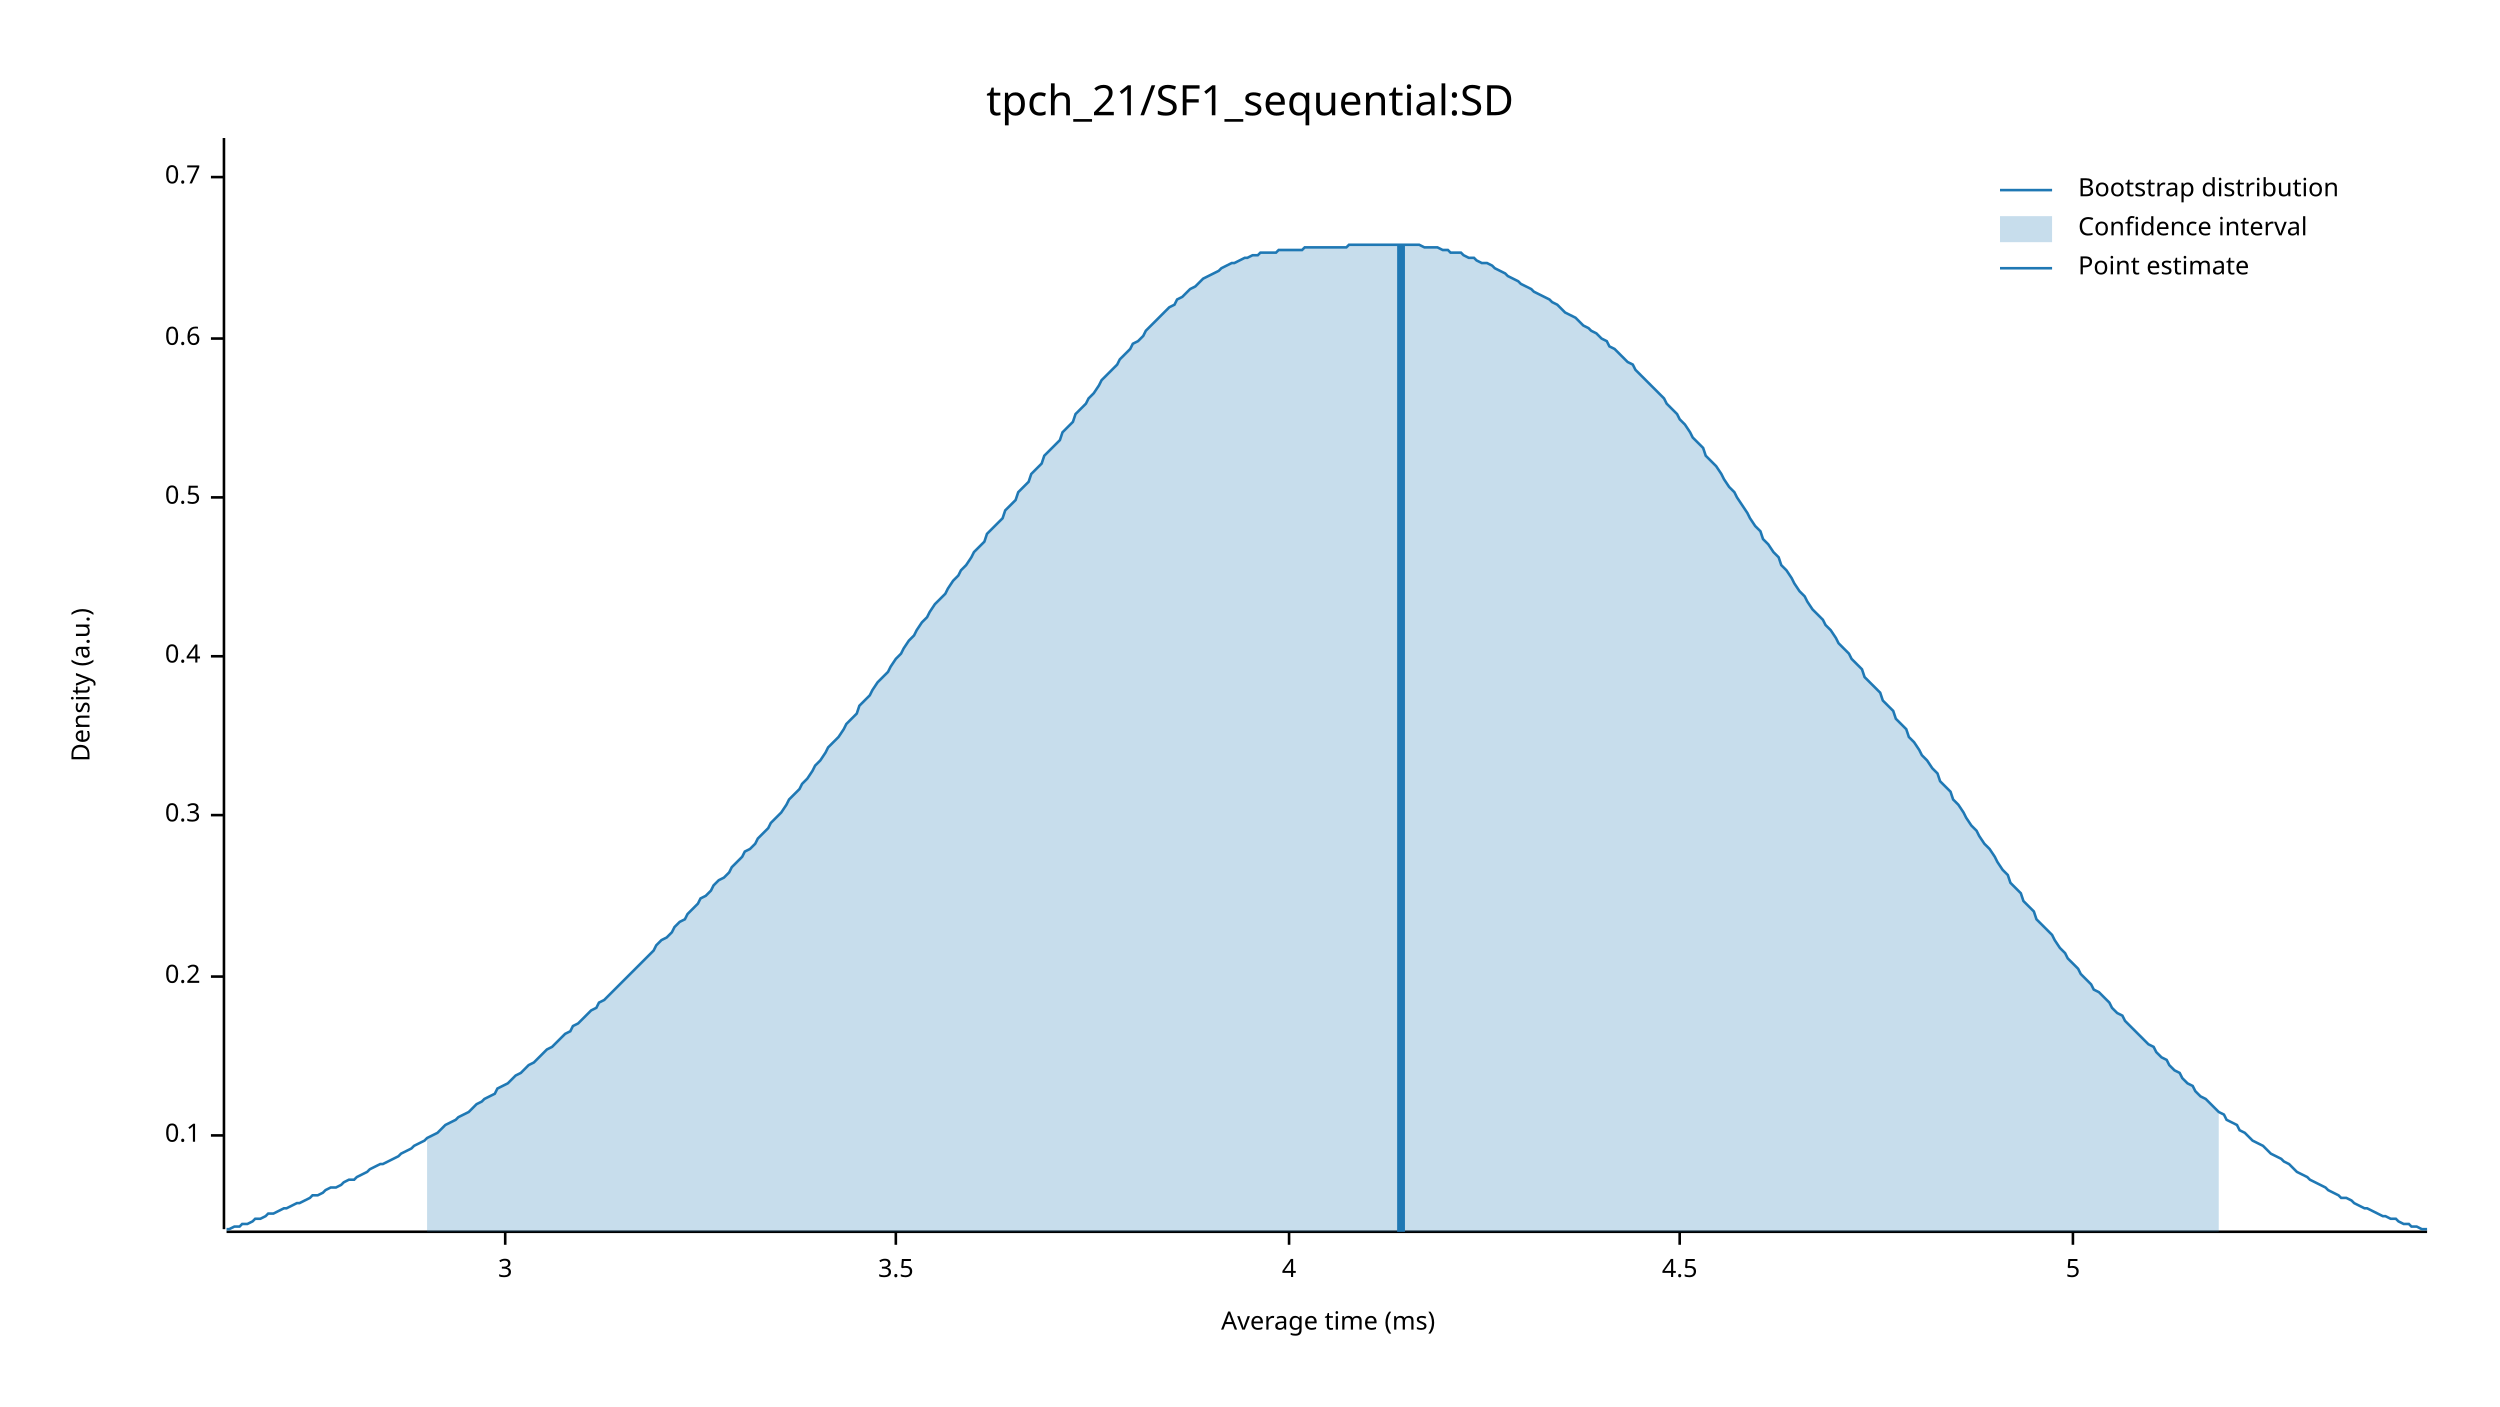
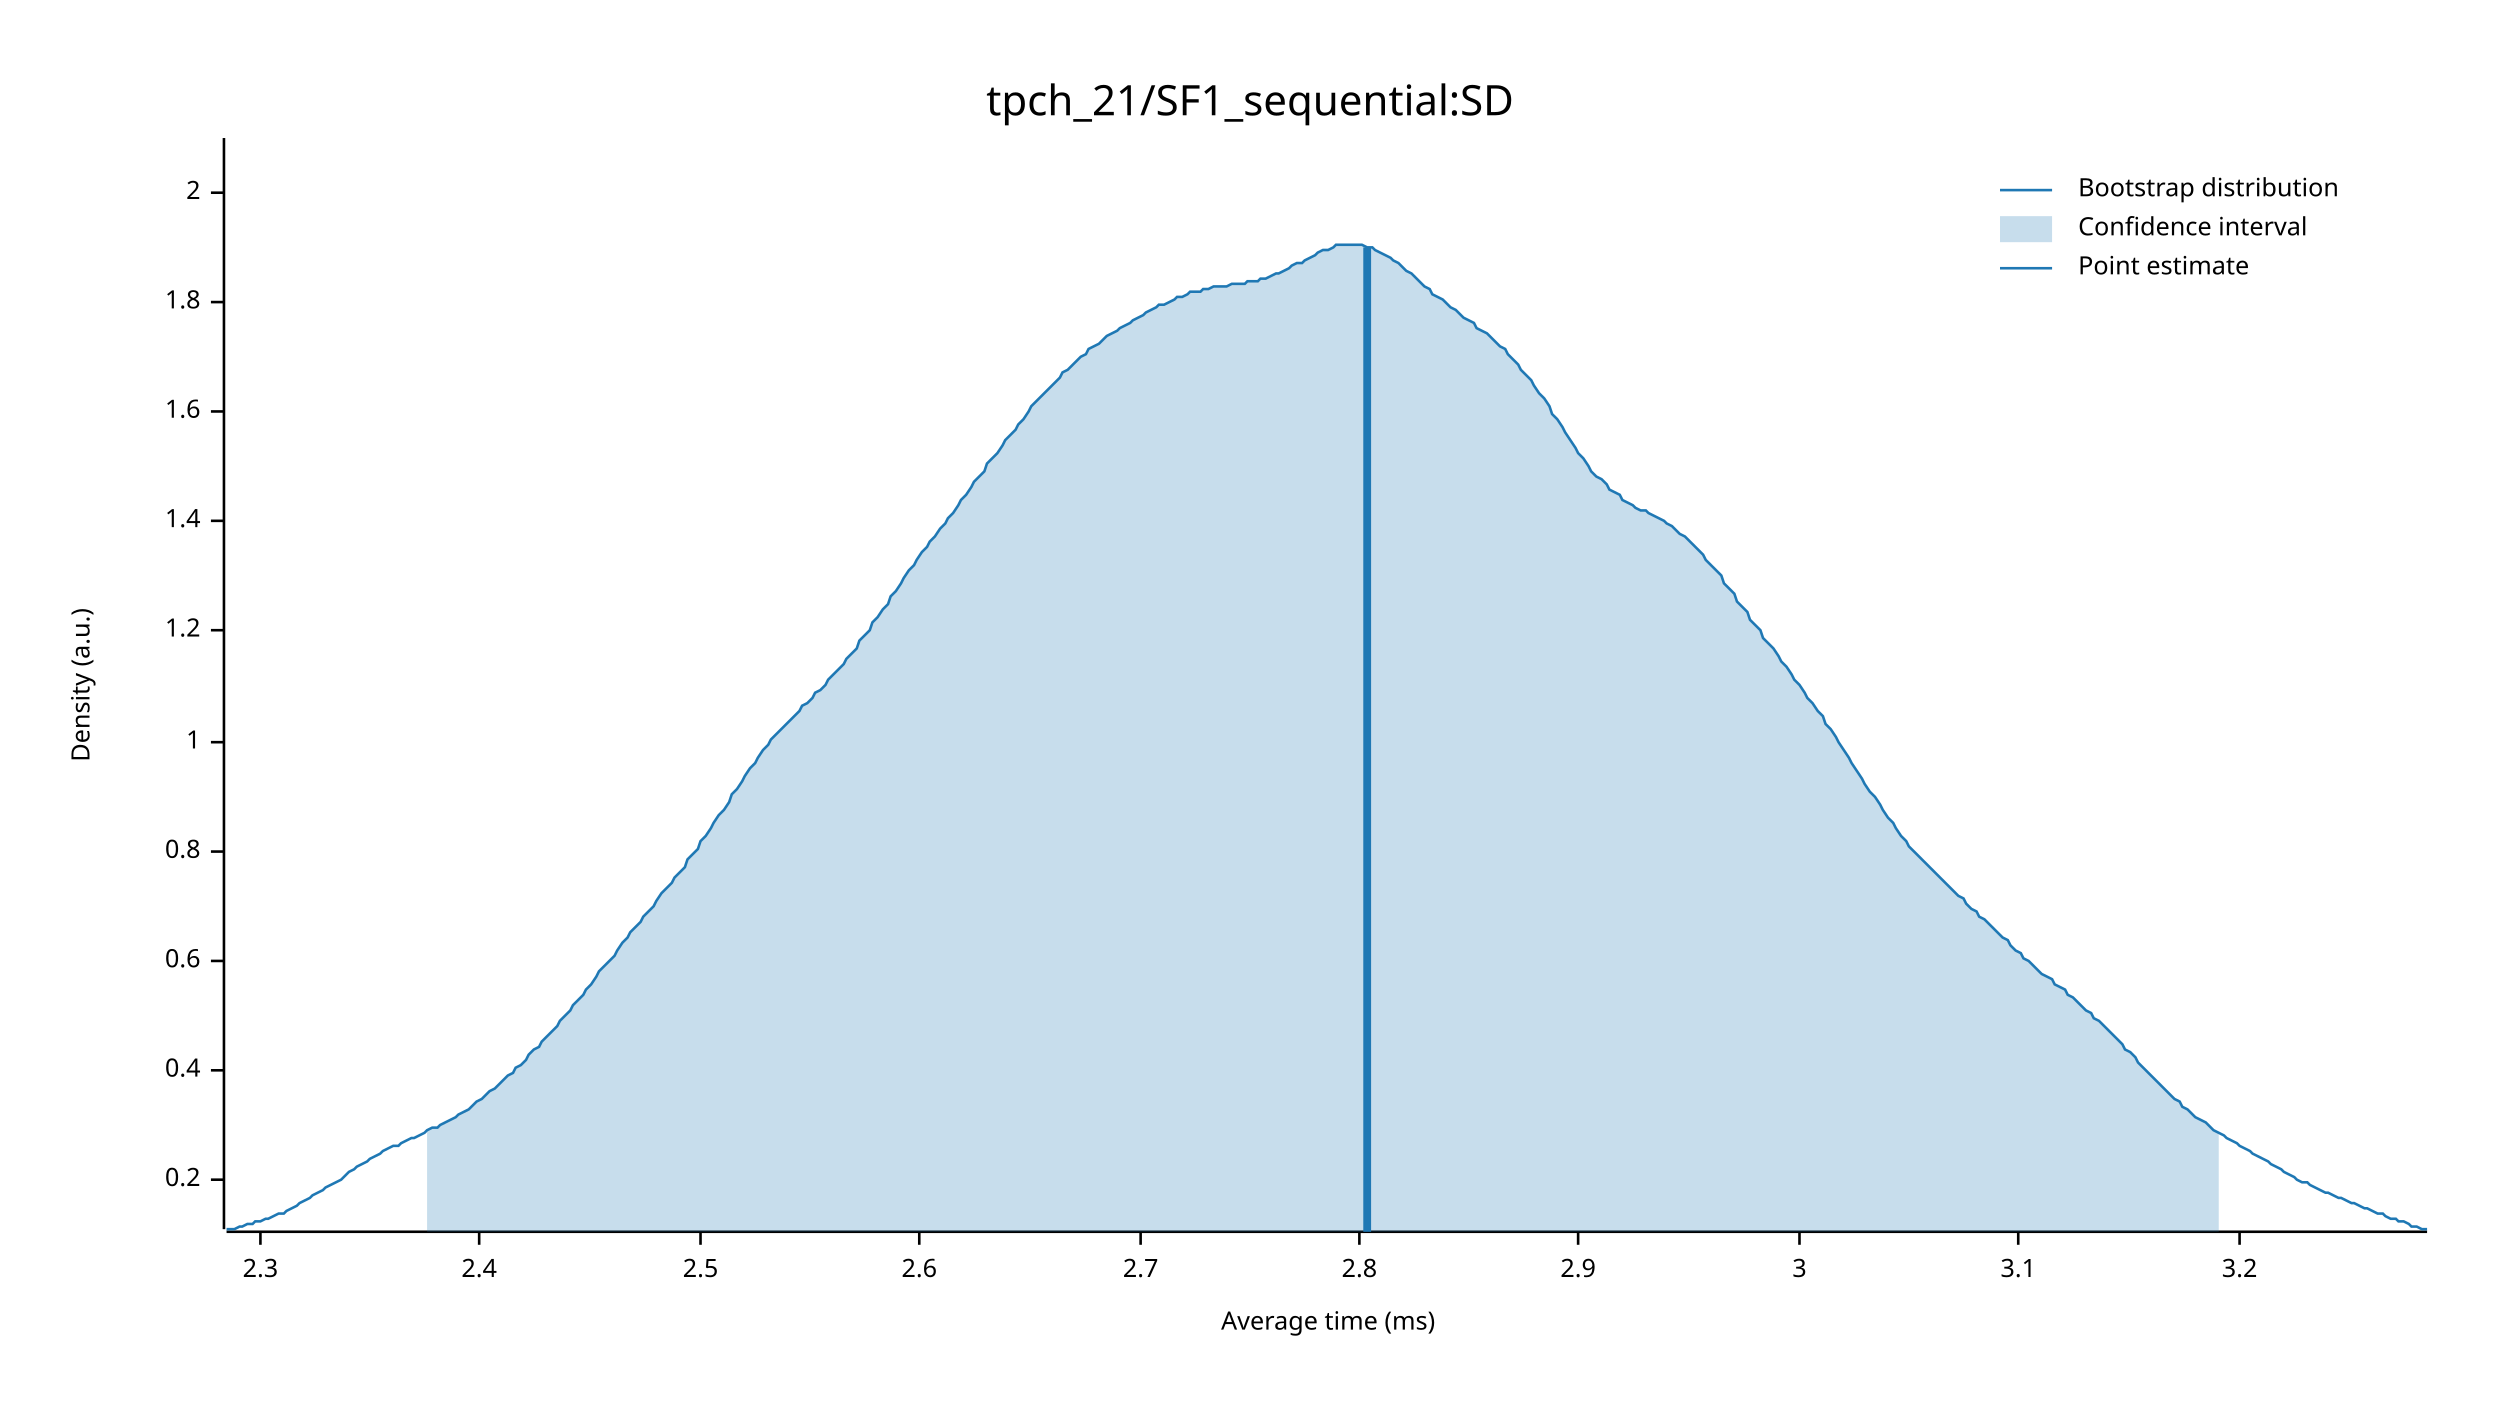
<svg xmlns="http://www.w3.org/2000/svg" width="960" height="540" viewBox="0 0 960 540">
  <text x="480" y="32" dy="0.76em" text-anchor="middle" font-family="sans-serif" font-size="16.129" opacity="1" fill="#000000">
tpch_21/SF1_sequential:SD
</text>
  <text x="27" y="263" dy="0.76em" text-anchor="middle" font-family="sans-serif" font-size="9.677" opacity="1" fill="#000000" transform="rotate(270, 27, 263)">
Density (a.u.)
</text>
  <text x="510" y="513" dy="-0.5ex" text-anchor="middle" font-family="sans-serif" font-size="9.677" opacity="1" fill="#000000">
Average time (ms)
</text>
  <polyline fill="none" opacity="1" stroke="#000000" stroke-width="1" points="86,53 86,472 " />
-   <text x="77" y="436" dy="0.5ex" text-anchor="end" font-family="sans-serif" font-size="9.677" opacity="1" fill="#000000">
- 0.1
- </text>
-   <polyline fill="none" opacity="1" stroke="#000000" stroke-width="1" points="81,436 86,436 " />
-   <text x="77" y="375" dy="0.5ex" text-anchor="end" font-family="sans-serif" font-size="9.677" opacity="1" fill="#000000">
+   <text x="77" y="453" dy="0.5ex" text-anchor="end" font-family="sans-serif" font-size="9.677" opacity="1" fill="#000000">
0.2
</text>
-   <polyline fill="none" opacity="1" stroke="#000000" stroke-width="1" points="81,375 86,375 " />
-   <text x="77" y="313" dy="0.5ex" text-anchor="end" font-family="sans-serif" font-size="9.677" opacity="1" fill="#000000">
- 0.3
- </text>
-   <polyline fill="none" opacity="1" stroke="#000000" stroke-width="1" points="81,313 86,313 " />
-   <text x="77" y="252" dy="0.5ex" text-anchor="end" font-family="sans-serif" font-size="9.677" opacity="1" fill="#000000">
+   <polyline fill="none" opacity="1" stroke="#000000" stroke-width="1" points="81,453 86,453 " />
+   <text x="77" y="411" dy="0.5ex" text-anchor="end" font-family="sans-serif" font-size="9.677" opacity="1" fill="#000000">
0.4
</text>
-   <polyline fill="none" opacity="1" stroke="#000000" stroke-width="1" points="81,252 86,252 " />
-   <text x="77" y="191" dy="0.5ex" text-anchor="end" font-family="sans-serif" font-size="9.677" opacity="1" fill="#000000">
- 0.5
- </text>
-   <polyline fill="none" opacity="1" stroke="#000000" stroke-width="1" points="81,191 86,191 " />
-   <text x="77" y="130" dy="0.5ex" text-anchor="end" font-family="sans-serif" font-size="9.677" opacity="1" fill="#000000">
+   <polyline fill="none" opacity="1" stroke="#000000" stroke-width="1" points="81,411 86,411 " />
+   <text x="77" y="369" dy="0.5ex" text-anchor="end" font-family="sans-serif" font-size="9.677" opacity="1" fill="#000000">
0.6
</text>
-   <polyline fill="none" opacity="1" stroke="#000000" stroke-width="1" points="81,130 86,130 " />
-   <text x="77" y="68" dy="0.5ex" text-anchor="end" font-family="sans-serif" font-size="9.677" opacity="1" fill="#000000">
- 0.7
+   <polyline fill="none" opacity="1" stroke="#000000" stroke-width="1" points="81,369 86,369 " />
+   <text x="77" y="327" dy="0.5ex" text-anchor="end" font-family="sans-serif" font-size="9.677" opacity="1" fill="#000000">
+ 0.8
</text>
-   <polyline fill="none" opacity="1" stroke="#000000" stroke-width="1" points="81,68 86,68 " />
+   <polyline fill="none" opacity="1" stroke="#000000" stroke-width="1" points="81,327 86,327 " />
+   <text x="77" y="285" dy="0.5ex" text-anchor="end" font-family="sans-serif" font-size="9.677" opacity="1" fill="#000000">
+ 1
+ </text>
+   <polyline fill="none" opacity="1" stroke="#000000" stroke-width="1" points="81,285 86,285 " />
+   <text x="77" y="242" dy="0.5ex" text-anchor="end" font-family="sans-serif" font-size="9.677" opacity="1" fill="#000000">
+ 1.2
+ </text>
+   <polyline fill="none" opacity="1" stroke="#000000" stroke-width="1" points="81,242 86,242 " />
+   <text x="77" y="200" dy="0.5ex" text-anchor="end" font-family="sans-serif" font-size="9.677" opacity="1" fill="#000000">
+ 1.4
+ </text>
+   <polyline fill="none" opacity="1" stroke="#000000" stroke-width="1" points="81,200 86,200 " />
+   <text x="77" y="158" dy="0.5ex" text-anchor="end" font-family="sans-serif" font-size="9.677" opacity="1" fill="#000000">
+ 1.6
+ </text>
+   <polyline fill="none" opacity="1" stroke="#000000" stroke-width="1" points="81,158 86,158 " />
+   <text x="77" y="116" dy="0.5ex" text-anchor="end" font-family="sans-serif" font-size="9.677" opacity="1" fill="#000000">
+ 1.8
+ </text>
+   <polyline fill="none" opacity="1" stroke="#000000" stroke-width="1" points="81,116 86,116 " />
+   <text x="77" y="74" dy="0.5ex" text-anchor="end" font-family="sans-serif" font-size="9.677" opacity="1" fill="#000000">
+ 2
+ </text>
+   <polyline fill="none" opacity="1" stroke="#000000" stroke-width="1" points="81,74 86,74 " />
  <polyline fill="none" opacity="1" stroke="#000000" stroke-width="1" points="87,473 932,473 " />
-   <text x="194" y="483" dy="0.76em" text-anchor="middle" font-family="sans-serif" font-size="9.677" opacity="1" fill="#000000">
+   <text x="100" y="483" dy="0.76em" text-anchor="middle" font-family="sans-serif" font-size="9.677" opacity="1" fill="#000000">
+ 2.3
+ </text>
+   <polyline fill="none" opacity="1" stroke="#000000" stroke-width="1" points="100,473 100,478 " />
+   <text x="184" y="483" dy="0.76em" text-anchor="middle" font-family="sans-serif" font-size="9.677" opacity="1" fill="#000000">
+ 2.4
+ </text>
+   <polyline fill="none" opacity="1" stroke="#000000" stroke-width="1" points="184,473 184,478 " />
+   <text x="269" y="483" dy="0.76em" text-anchor="middle" font-family="sans-serif" font-size="9.677" opacity="1" fill="#000000">
+ 2.5
+ </text>
+   <polyline fill="none" opacity="1" stroke="#000000" stroke-width="1" points="269,473 269,478 " />
+   <text x="353" y="483" dy="0.76em" text-anchor="middle" font-family="sans-serif" font-size="9.677" opacity="1" fill="#000000">
+ 2.6
+ </text>
+   <polyline fill="none" opacity="1" stroke="#000000" stroke-width="1" points="353,473 353,478 " />
+   <text x="438" y="483" dy="0.76em" text-anchor="middle" font-family="sans-serif" font-size="9.677" opacity="1" fill="#000000">
+ 2.7
+ </text>
+   <polyline fill="none" opacity="1" stroke="#000000" stroke-width="1" points="438,473 438,478 " />
+   <text x="522" y="483" dy="0.76em" text-anchor="middle" font-family="sans-serif" font-size="9.677" opacity="1" fill="#000000">
+ 2.8
+ </text>
+   <polyline fill="none" opacity="1" stroke="#000000" stroke-width="1" points="522,473 522,478 " />
+   <text x="606" y="483" dy="0.76em" text-anchor="middle" font-family="sans-serif" font-size="9.677" opacity="1" fill="#000000">
+ 2.9
+ </text>
+   <polyline fill="none" opacity="1" stroke="#000000" stroke-width="1" points="606,473 606,478 " />
+   <text x="691" y="483" dy="0.76em" text-anchor="middle" font-family="sans-serif" font-size="9.677" opacity="1" fill="#000000">
3
</text>
-   <polyline fill="none" opacity="1" stroke="#000000" stroke-width="1" points="194,473 194,478 " />
-   <text x="344" y="483" dy="0.76em" text-anchor="middle" font-family="sans-serif" font-size="9.677" opacity="1" fill="#000000">
- 3.5
+   <polyline fill="none" opacity="1" stroke="#000000" stroke-width="1" points="691,473 691,478 " />
+   <text x="775" y="483" dy="0.76em" text-anchor="middle" font-family="sans-serif" font-size="9.677" opacity="1" fill="#000000">
+ 3.1
</text>
-   <polyline fill="none" opacity="1" stroke="#000000" stroke-width="1" points="344,473 344,478 " />
-   <text x="495" y="483" dy="0.76em" text-anchor="middle" font-family="sans-serif" font-size="9.677" opacity="1" fill="#000000">
- 4
+   <polyline fill="none" opacity="1" stroke="#000000" stroke-width="1" points="775,473 775,478 " />
+   <text x="860" y="483" dy="0.76em" text-anchor="middle" font-family="sans-serif" font-size="9.677" opacity="1" fill="#000000">
+ 3.2
</text>
-   <polyline fill="none" opacity="1" stroke="#000000" stroke-width="1" points="495,473 495,478 " />
-   <text x="645" y="483" dy="0.76em" text-anchor="middle" font-family="sans-serif" font-size="9.677" opacity="1" fill="#000000">
- 4.5
- </text>
-   <polyline fill="none" opacity="1" stroke="#000000" stroke-width="1" points="645,473 645,478 " />
-   <text x="796" y="483" dy="0.76em" text-anchor="middle" font-family="sans-serif" font-size="9.677" opacity="1" fill="#000000">
- 5
- </text>
-   <polyline fill="none" opacity="1" stroke="#000000" stroke-width="1" points="796,473 796,478 " />
-   <polyline fill="none" opacity="1" stroke="#1F78B4" stroke-width="1" points="87,472 88,472 90,471 92,471 93,470 95,470 97,469 98,468 100,468 102,467 103,466 105,466 107,465 109,464 110,464 112,463 114,462 115,462 117,461 119,460 120,459 122,459 124,458 125,457 127,456 129,456 131,455 132,454 134,453 136,453 137,452 139,451 141,450 142,449 144,448 146,447 147,447 149,446 151,445 153,444 154,443 156,442 158,441 159,440 161,439 163,438 164,437 166,436 168,435 169,434 171,432 173,431 175,430 176,429 178,428 180,427 181,426 183,424 185,423 186,422 188,421 190,420 191,418 193,417 195,416 197,414 198,413 200,412 202,410 203,409 205,408 207,406 208,405 210,403 212,402 214,400 215,399 217,397 219,396 220,394 222,393 224,391 225,390 227,388 229,387 230,385 232,384 234,382 236,380 237,379 239,377 241,375 242,374 244,372 246,370 247,369 249,367 251,365 252,363 254,361 256,360 258,358 259,356 261,354 263,353 264,351 266,349 268,347 269,345 271,344 273,342 274,340 276,338 278,337 280,335 281,333 283,331 285,329 286,327 288,326 290,324 291,322 293,320 295,318 296,316 298,314 300,312 302,309 303,307 305,305 307,303 308,301 310,299 312,296 313,294 315,292 317,289 318,287 320,285 322,283 324,280 325,278 327,276 329,274 330,271 332,269 334,267 335,265 337,262 339,260 341,258 342,256 344,253 346,251 347,249 349,246 351,244 352,242 354,239 356,237 357,235 359,232 361,230 363,228 364,226 366,223 368,221 369,219 371,217 373,214 374,212 376,210 378,208 379,205 381,203 383,201 385,199 386,196 388,194 390,192 391,189 393,187 395,185 396,182 398,180 400,178 401,175 403,173 405,171 407,169 408,166 410,164 412,162 413,159 415,157 417,155 418,153 420,151 422,148 423,146 425,144 427,142 429,140 430,138 432,136 434,134 435,132 437,131 439,129 440,127 442,125 444,123 445,122 447,120 449,118 451,117 452,115 454,114 456,112 457,111 459,110 461,108 462,107 464,106 466,105 468,104 469,103 471,102 473,101 474,101 476,100 478,99 479,99 481,98 483,98 484,97 486,97 488,97 490,97 491,96 493,96 495,96 496,96 498,96 500,96 501,95 503,95 505,95 506,95 508,95 510,95 512,95 513,95 515,95 517,95 518,94 520,94 522,94 523,94 525,94 527,94 528,94 530,94 532,94 534,94 535,94 537,94 539,94 540,94 542,94 544,94 545,94 547,95 549,95 550,95 552,95 554,96 556,96 557,97 559,97 561,97 562,98 564,99 566,99 567,100 569,101 571,101 573,102 574,103 576,104 578,105 579,106 581,107 583,108 584,109 586,110 588,111 589,112 591,113 593,114 595,115 596,116 598,117 600,119 601,120 603,121 605,122 606,123 608,125 610,126 611,127 613,128 615,130 617,131 618,133 620,134 622,136 623,137 625,139 627,140 628,142 630,144 632,146 633,147 635,149 637,151 639,153 640,155 642,157 644,159 645,161 647,163 649,166 650,168 652,170 654,172 655,175 657,177 659,179 661,182 662,184 664,187 666,189 667,191 669,194 671,197 672,199 674,202 676,204 677,207 679,209 681,212 683,214 684,217 686,219 688,222 689,224 691,227 693,229 694,231 696,234 698,236 700,238 701,240 703,242 705,245 706,247 708,249 710,251 711,253 713,255 715,257 716,260 718,262 720,264 722,266 723,269 725,271 727,273 728,276 730,278 732,280 733,283 735,285 737,288 738,290 740,292 742,295 744,297 745,300 747,302 749,304 750,307 752,309 754,312 755,314 757,317 759,319 760,321 762,324 764,326 766,329 767,331 769,334 771,336 772,339 774,341 776,343 777,346 779,348 781,350 782,353 784,355 786,357 788,359 789,361 791,364 793,366 794,368 796,370 798,372 799,374 801,376 803,378 804,380 806,381 808,383 810,385 811,387 813,389 815,390 816,392 818,394 820,396 821,397 823,399 825,401 827,402 828,404 830,406 832,407 833,409 835,411 837,412 838,414 840,416 842,417 843,419 845,421 847,422 849,424 850,425 852,427 854,428 855,430 857,431 859,432 860,434 862,435 864,437 865,438 867,439 869,440 871,442 872,443 874,444 876,445 877,446 879,447 881,449 882,450 884,451 886,452 887,453 889,454 891,455 893,456 894,457 896,458 898,459 899,460 901,460 903,461 904,462 906,463 908,464 909,464 911,465 913,466 915,467 916,467 918,468 920,468 921,469 923,470 925,470 926,471 928,471 930,472 932,472 " />
-   <polygon opacity="0.25" fill="#1F78B4" points="164,437 166,436 168,435 169,434 171,432 173,431 175,430 176,429 178,428 180,427 181,426 183,424 185,423 186,422 188,421 190,420 191,418 193,417 195,416 197,414 198,413 200,412 202,410 203,409 205,408 207,406 208,405 210,403 212,402 214,400 215,399 217,397 219,396 220,394 222,393 224,391 225,390 227,388 229,387 230,385 232,384 234,382 236,380 237,379 239,377 241,375 242,374 244,372 246,370 247,369 249,367 251,365 252,363 254,361 256,360 258,358 259,356 261,354 263,353 264,351 266,349 268,347 269,345 271,344 273,342 274,340 276,338 278,337 280,335 281,333 283,331 285,329 286,327 288,326 290,324 291,322 293,320 295,318 296,316 298,314 300,312 302,309 303,307 305,305 307,303 308,301 310,299 312,296 313,294 315,292 317,289 318,287 320,285 322,283 324,280 325,278 327,276 329,274 330,271 332,269 334,267 335,265 337,262 339,260 341,258 342,256 344,253 346,251 347,249 349,246 351,244 352,242 354,239 356,237 357,235 359,232 361,230 363,228 364,226 366,223 368,221 369,219 371,217 373,214 374,212 376,210 378,208 379,205 381,203 383,201 385,199 386,196 388,194 390,192 391,189 393,187 395,185 396,182 398,180 400,178 401,175 403,173 405,171 407,169 408,166 410,164 412,162 413,159 415,157 417,155 418,153 420,151 422,148 423,146 425,144 427,142 429,140 430,138 432,136 434,134 435,132 437,131 439,129 440,127 442,125 444,123 445,122 447,120 449,118 451,117 452,115 454,114 456,112 457,111 459,110 461,108 462,107 464,106 466,105 468,104 469,103 471,102 473,101 474,101 476,100 478,99 479,99 481,98 483,98 484,97 486,97 488,97 490,97 491,96 493,96 495,96 496,96 498,96 500,96 501,95 503,95 505,95 506,95 508,95 510,95 512,95 513,95 515,95 517,95 518,94 520,94 522,94 523,94 525,94 527,94 528,94 530,94 532,94 534,94 535,94 537,94 539,94 540,94 542,94 544,94 545,94 547,95 549,95 550,95 552,95 554,96 556,96 557,97 559,97 561,97 562,98 564,99 566,99 567,100 569,101 571,101 573,102 574,103 576,104 578,105 579,106 581,107 583,108 584,109 586,110 588,111 589,112 591,113 593,114 595,115 596,116 598,117 600,119 601,120 603,121 605,122 606,123 608,125 610,126 611,127 613,128 615,130 617,131 618,133 620,134 622,136 623,137 625,139 627,140 628,142 630,144 632,146 633,147 635,149 637,151 639,153 640,155 642,157 644,159 645,161 647,163 649,166 650,168 652,170 654,172 655,175 657,177 659,179 661,182 662,184 664,187 666,189 667,191 669,194 671,197 672,199 674,202 676,204 677,207 679,209 681,212 683,214 684,217 686,219 688,222 689,224 691,227 693,229 694,231 696,234 698,236 700,238 701,240 703,242 705,245 706,247 708,249 710,251 711,253 713,255 715,257 716,260 718,262 720,264 722,266 723,269 725,271 727,273 728,276 730,278 732,280 733,283 735,285 737,288 738,290 740,292 742,295 744,297 745,300 747,302 749,304 750,307 752,309 754,312 755,314 757,317 759,319 760,321 762,324 764,326 766,329 767,331 769,334 771,336 772,339 774,341 776,343 777,346 779,348 781,350 782,353 784,355 786,357 788,359 789,361 791,364 793,366 794,368 796,370 798,372 799,374 801,376 803,378 804,380 806,381 808,383 810,385 811,387 813,389 815,390 816,392 818,394 820,396 821,397 823,399 825,401 827,402 828,404 830,406 832,407 833,409 835,411 837,412 838,414 840,416 842,417 843,419 845,421 847,422 849,424 850,425 852,427 852,473 164,473 " />
-   <polyline fill="none" opacity="1" stroke="#1F78B4" stroke-width="3" points="538,473 538,94 " />
+   <polyline fill="none" opacity="1" stroke="#000000" stroke-width="1" points="860,473 860,478 " />
+   <polyline fill="none" opacity="1" stroke="#1F78B4" stroke-width="1" points="87,472 88,472 90,472 92,471 93,471 95,470 97,470 98,469 100,469 102,468 103,468 105,467 107,466 109,466 110,465 112,464 114,463 115,462 117,461 119,460 120,459 122,458 124,457 125,456 127,455 129,454 131,453 132,452 134,450 136,449 137,448 139,447 141,446 142,445 144,444 146,443 147,442 149,441 151,440 153,440 154,439 156,438 158,437 159,437 161,436 163,435 164,434 166,433 168,433 169,432 171,431 173,430 175,429 176,428 178,427 180,426 181,425 183,423 185,422 186,421 188,419 190,418 191,417 193,415 195,413 197,412 198,410 200,409 202,407 203,405 205,403 207,402 208,400 210,398 212,396 214,394 215,392 217,390 219,388 220,386 222,384 224,382 225,380 227,378 229,375 230,373 232,371 234,369 236,367 237,365 239,362 241,360 242,358 244,356 246,354 247,352 249,350 251,348 252,346 254,343 256,341 258,339 259,337 261,335 263,333 264,330 266,328 268,326 269,323 271,321 273,318 274,316 276,313 278,311 280,308 281,305 283,303 285,300 286,298 288,295 290,293 291,291 293,288 295,286 296,284 298,282 300,280 302,278 303,277 305,275 307,273 308,271 310,270 312,268 313,266 315,265 317,263 318,261 320,259 322,257 324,255 325,253 327,251 329,249 330,246 332,244 334,242 335,239 337,237 339,234 341,232 342,229 344,227 346,224 347,222 349,219 351,217 352,215 354,212 356,210 357,208 359,206 361,203 363,201 364,199 366,197 368,194 369,192 371,190 373,187 374,185 376,183 378,181 379,178 381,176 383,174 385,171 386,169 388,167 390,165 391,163 393,161 395,158 396,156 398,154 400,152 401,151 403,149 405,147 407,145 408,143 410,142 412,140 413,139 415,137 417,136 418,134 420,133 422,132 423,131 425,129 427,128 429,127 430,126 432,125 434,124 435,123 437,122 439,121 440,120 442,119 444,118 445,117 447,117 449,116 451,115 452,114 454,114 456,113 457,112 459,112 461,112 462,111 464,111 466,110 468,110 469,110 471,110 473,109 474,109 476,109 478,109 479,108 481,108 483,108 484,107 486,107 488,106 490,105 491,105 493,104 495,103 496,102 498,101 500,101 501,100 503,99 505,98 506,97 508,96 510,96 512,95 513,94 515,94 517,94 518,94 520,94 522,94 523,94 525,95 527,95 528,96 530,97 532,98 534,99 535,100 537,101 539,103 540,104 542,105 544,107 545,108 547,110 549,111 550,113 552,114 554,115 556,117 557,118 559,119 561,121 562,122 564,123 566,124 567,126 569,127 571,128 573,130 574,131 576,133 578,134 579,136 581,138 583,140 584,142 586,144 588,146 589,148 591,151 593,153 595,156 596,159 598,161 600,164 601,166 603,169 605,172 606,174 608,176 610,179 611,181 613,183 615,184 617,186 618,188 620,189 622,190 623,192 625,193 627,194 628,195 630,196 632,196 633,197 635,198 637,199 639,200 640,201 642,202 644,204 645,205 647,206 649,208 650,209 652,211 654,213 655,215 657,217 659,219 661,221 662,224 664,226 666,228 667,231 669,233 671,235 672,238 674,240 676,242 677,245 679,247 681,249 683,252 684,254 686,256 688,259 689,261 691,263 693,266 694,268 696,270 698,273 700,275 701,278 703,280 705,283 706,285 708,288 710,291 711,293 713,296 715,299 716,301 718,304 720,306 722,309 723,311 725,314 727,316 728,318 730,321 732,323 733,325 735,327 737,329 738,330 740,332 742,334 744,336 745,337 747,339 749,341 750,342 752,344 754,345 755,347 757,349 759,350 760,352 762,353 764,355 766,357 767,358 769,360 771,361 772,363 774,365 776,366 777,368 779,369 781,371 782,372 784,374 786,375 788,376 789,378 791,379 793,380 794,382 796,383 798,385 799,386 801,388 803,389 804,391 806,392 808,394 810,396 811,397 813,399 815,401 816,403 818,404 820,406 821,408 823,410 825,412 827,414 828,415 830,417 832,419 833,420 835,422 837,423 838,425 840,426 842,428 843,429 845,430 847,431 849,433 850,434 852,435 854,436 855,437 857,438 859,439 860,440 862,441 864,442 865,443 867,444 869,445 871,446 872,447 874,448 876,449 877,450 879,451 881,452 882,453 884,454 886,454 887,455 889,456 891,457 893,458 894,458 896,459 898,460 899,460 901,461 903,462 904,462 906,463 908,464 909,464 911,465 913,466 915,466 916,467 918,468 920,468 921,469 923,469 925,470 926,471 928,471 930,472 932,472 " />
+   <polygon opacity="0.25" fill="#1F78B4" points="164,434 166,433 168,433 169,432 171,431 173,430 175,429 176,428 178,427 180,426 181,425 183,423 185,422 186,421 188,419 190,418 191,417 193,415 195,413 197,412 198,410 200,409 202,407 203,405 205,403 207,402 208,400 210,398 212,396 214,394 215,392 217,390 219,388 220,386 222,384 224,382 225,380 227,378 229,375 230,373 232,371 234,369 236,367 237,365 239,362 241,360 242,358 244,356 246,354 247,352 249,350 251,348 252,346 254,343 256,341 258,339 259,337 261,335 263,333 264,330 266,328 268,326 269,323 271,321 273,318 274,316 276,313 278,311 280,308 281,305 283,303 285,300 286,298 288,295 290,293 291,291 293,288 295,286 296,284 298,282 300,280 302,278 303,277 305,275 307,273 308,271 310,270 312,268 313,266 315,265 317,263 318,261 320,259 322,257 324,255 325,253 327,251 329,249 330,246 332,244 334,242 335,239 337,237 339,234 341,232 342,229 344,227 346,224 347,222 349,219 351,217 352,215 354,212 356,210 357,208 359,206 361,203 363,201 364,199 366,197 368,194 369,192 371,190 373,187 374,185 376,183 378,181 379,178 381,176 383,174 385,171 386,169 388,167 390,165 391,163 393,161 395,158 396,156 398,154 400,152 401,151 403,149 405,147 407,145 408,143 410,142 412,140 413,139 415,137 417,136 418,134 420,133 422,132 423,131 425,129 427,128 429,127 430,126 432,125 434,124 435,123 437,122 439,121 440,120 442,119 444,118 445,117 447,117 449,116 451,115 452,114 454,114 456,113 457,112 459,112 461,112 462,111 464,111 466,110 468,110 469,110 471,110 473,109 474,109 476,109 478,109 479,108 481,108 483,108 484,107 486,107 488,106 490,105 491,105 493,104 495,103 496,102 498,101 500,101 501,100 503,99 505,98 506,97 508,96 510,96 512,95 513,94 515,94 517,94 518,94 520,94 522,94 523,94 525,95 527,95 528,96 530,97 532,98 534,99 535,100 537,101 539,103 540,104 542,105 544,107 545,108 547,110 549,111 550,113 552,114 554,115 556,117 557,118 559,119 561,121 562,122 564,123 566,124 567,126 569,127 571,128 573,130 574,131 576,133 578,134 579,136 581,138 583,140 584,142 586,144 588,146 589,148 591,151 593,153 595,156 596,159 598,161 600,164 601,166 603,169 605,172 606,174 608,176 610,179 611,181 613,183 615,184 617,186 618,188 620,189 622,190 623,192 625,193 627,194 628,195 630,196 632,196 633,197 635,198 637,199 639,200 640,201 642,202 644,204 645,205 647,206 649,208 650,209 652,211 654,213 655,215 657,217 659,219 661,221 662,224 664,226 666,228 667,231 669,233 671,235 672,238 674,240 676,242 677,245 679,247 681,249 683,252 684,254 686,256 688,259 689,261 691,263 693,266 694,268 696,270 698,273 700,275 701,278 703,280 705,283 706,285 708,288 710,291 711,293 713,296 715,299 716,301 718,304 720,306 722,309 723,311 725,314 727,316 728,318 730,321 732,323 733,325 735,327 737,329 738,330 740,332 742,334 744,336 745,337 747,339 749,341 750,342 752,344 754,345 755,347 757,349 759,350 760,352 762,353 764,355 766,357 767,358 769,360 771,361 772,363 774,365 776,366 777,368 779,369 781,371 782,372 784,374 786,375 788,376 789,378 791,379 793,380 794,382 796,383 798,385 799,386 801,388 803,389 804,391 806,392 808,394 810,396 811,397 813,399 815,401 816,403 818,404 820,406 821,408 823,410 825,412 827,414 828,415 830,417 832,419 833,420 835,422 837,423 838,425 840,426 842,428 843,429 845,430 847,431 849,433 850,434 852,435 852,473 164,473 " />
+   <polyline fill="none" opacity="1" stroke="#1F78B4" stroke-width="3" points="525,473 525,95 " />
  <text x="798" y="68" dy="0.76em" text-anchor="start" font-family="sans-serif" font-size="9.677" opacity="1" fill="#000000">
Bootstrap distribution
</text>
  <text x="798" y="83" dy="0.76em" text-anchor="start" font-family="sans-serif" font-size="9.677" opacity="1" fill="#000000">
Confidence interval
</text>
  <text x="798" y="98" dy="0.76em" text-anchor="start" font-family="sans-serif" font-size="9.677" opacity="1" fill="#000000">
Point estimate
</text>
  <polyline fill="none" opacity="1" stroke="#1F78B4" stroke-width="1" points="768,73 788,73 " />
  <rect x="768" y="83" width="20" height="10" opacity="0.25" fill="#1F78B4" stroke="none" />
  <polyline fill="none" opacity="1" stroke="#1F78B4" stroke-width="1" points="768,103 788,103 " />
</svg>
